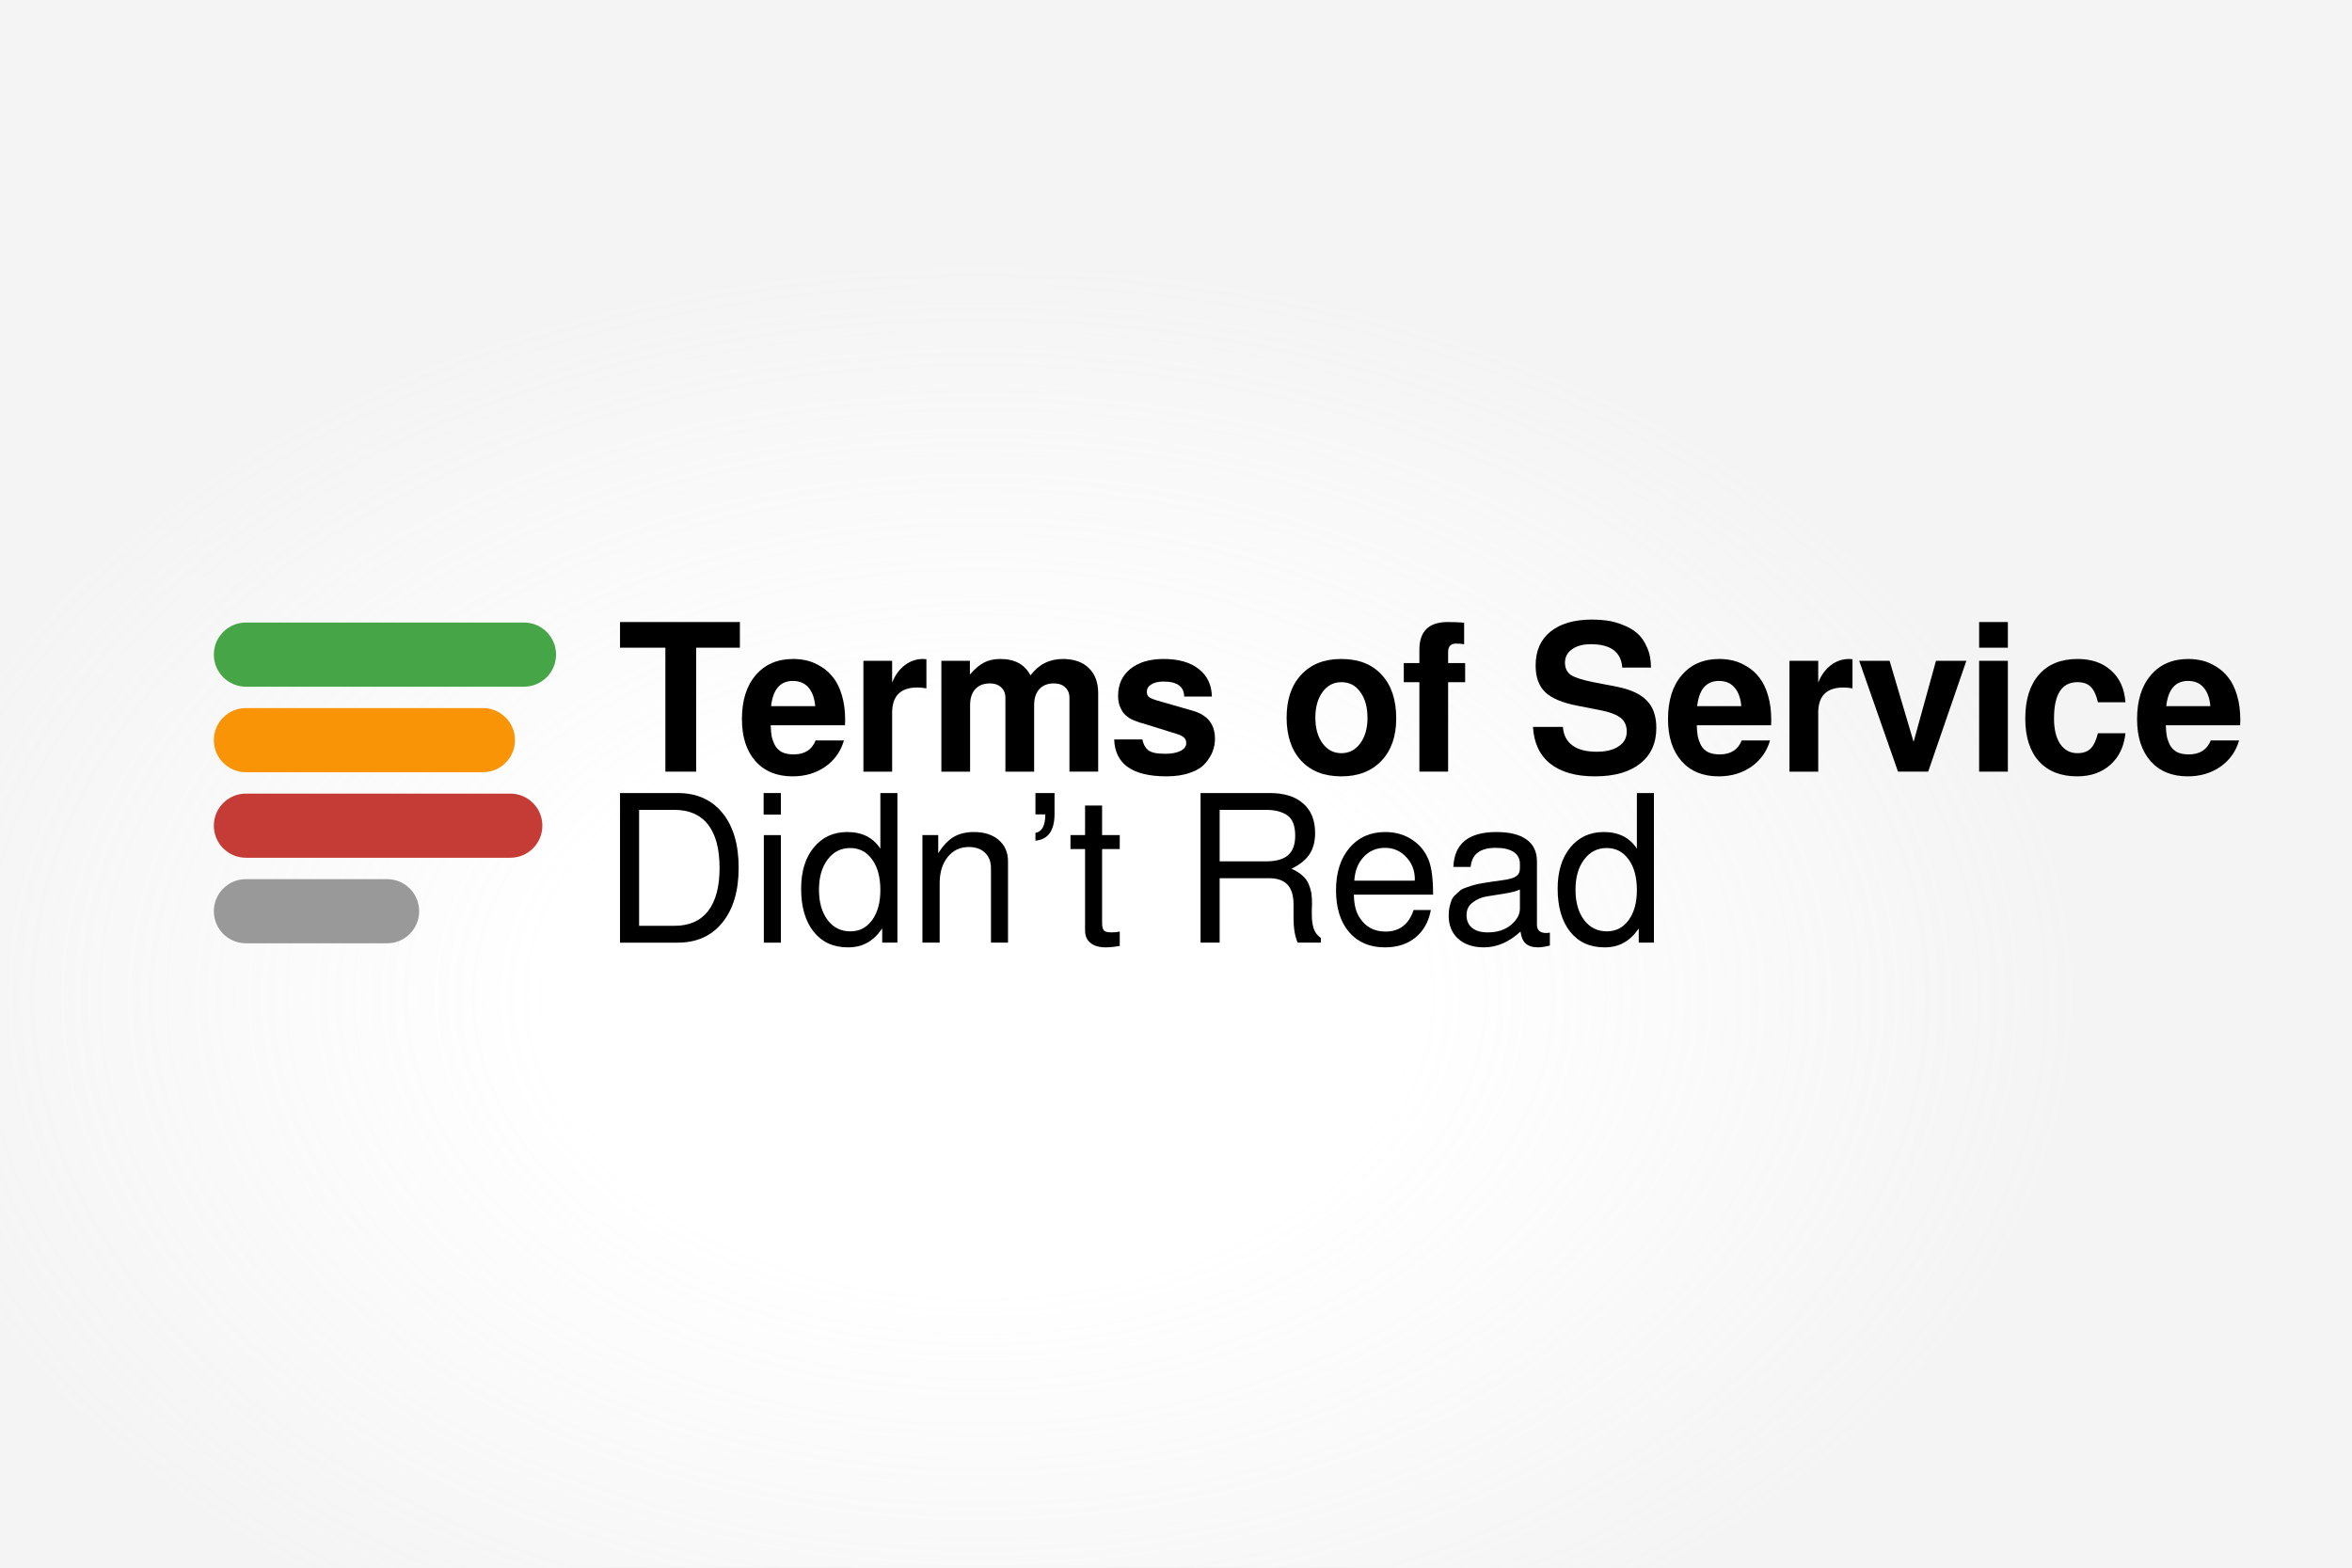
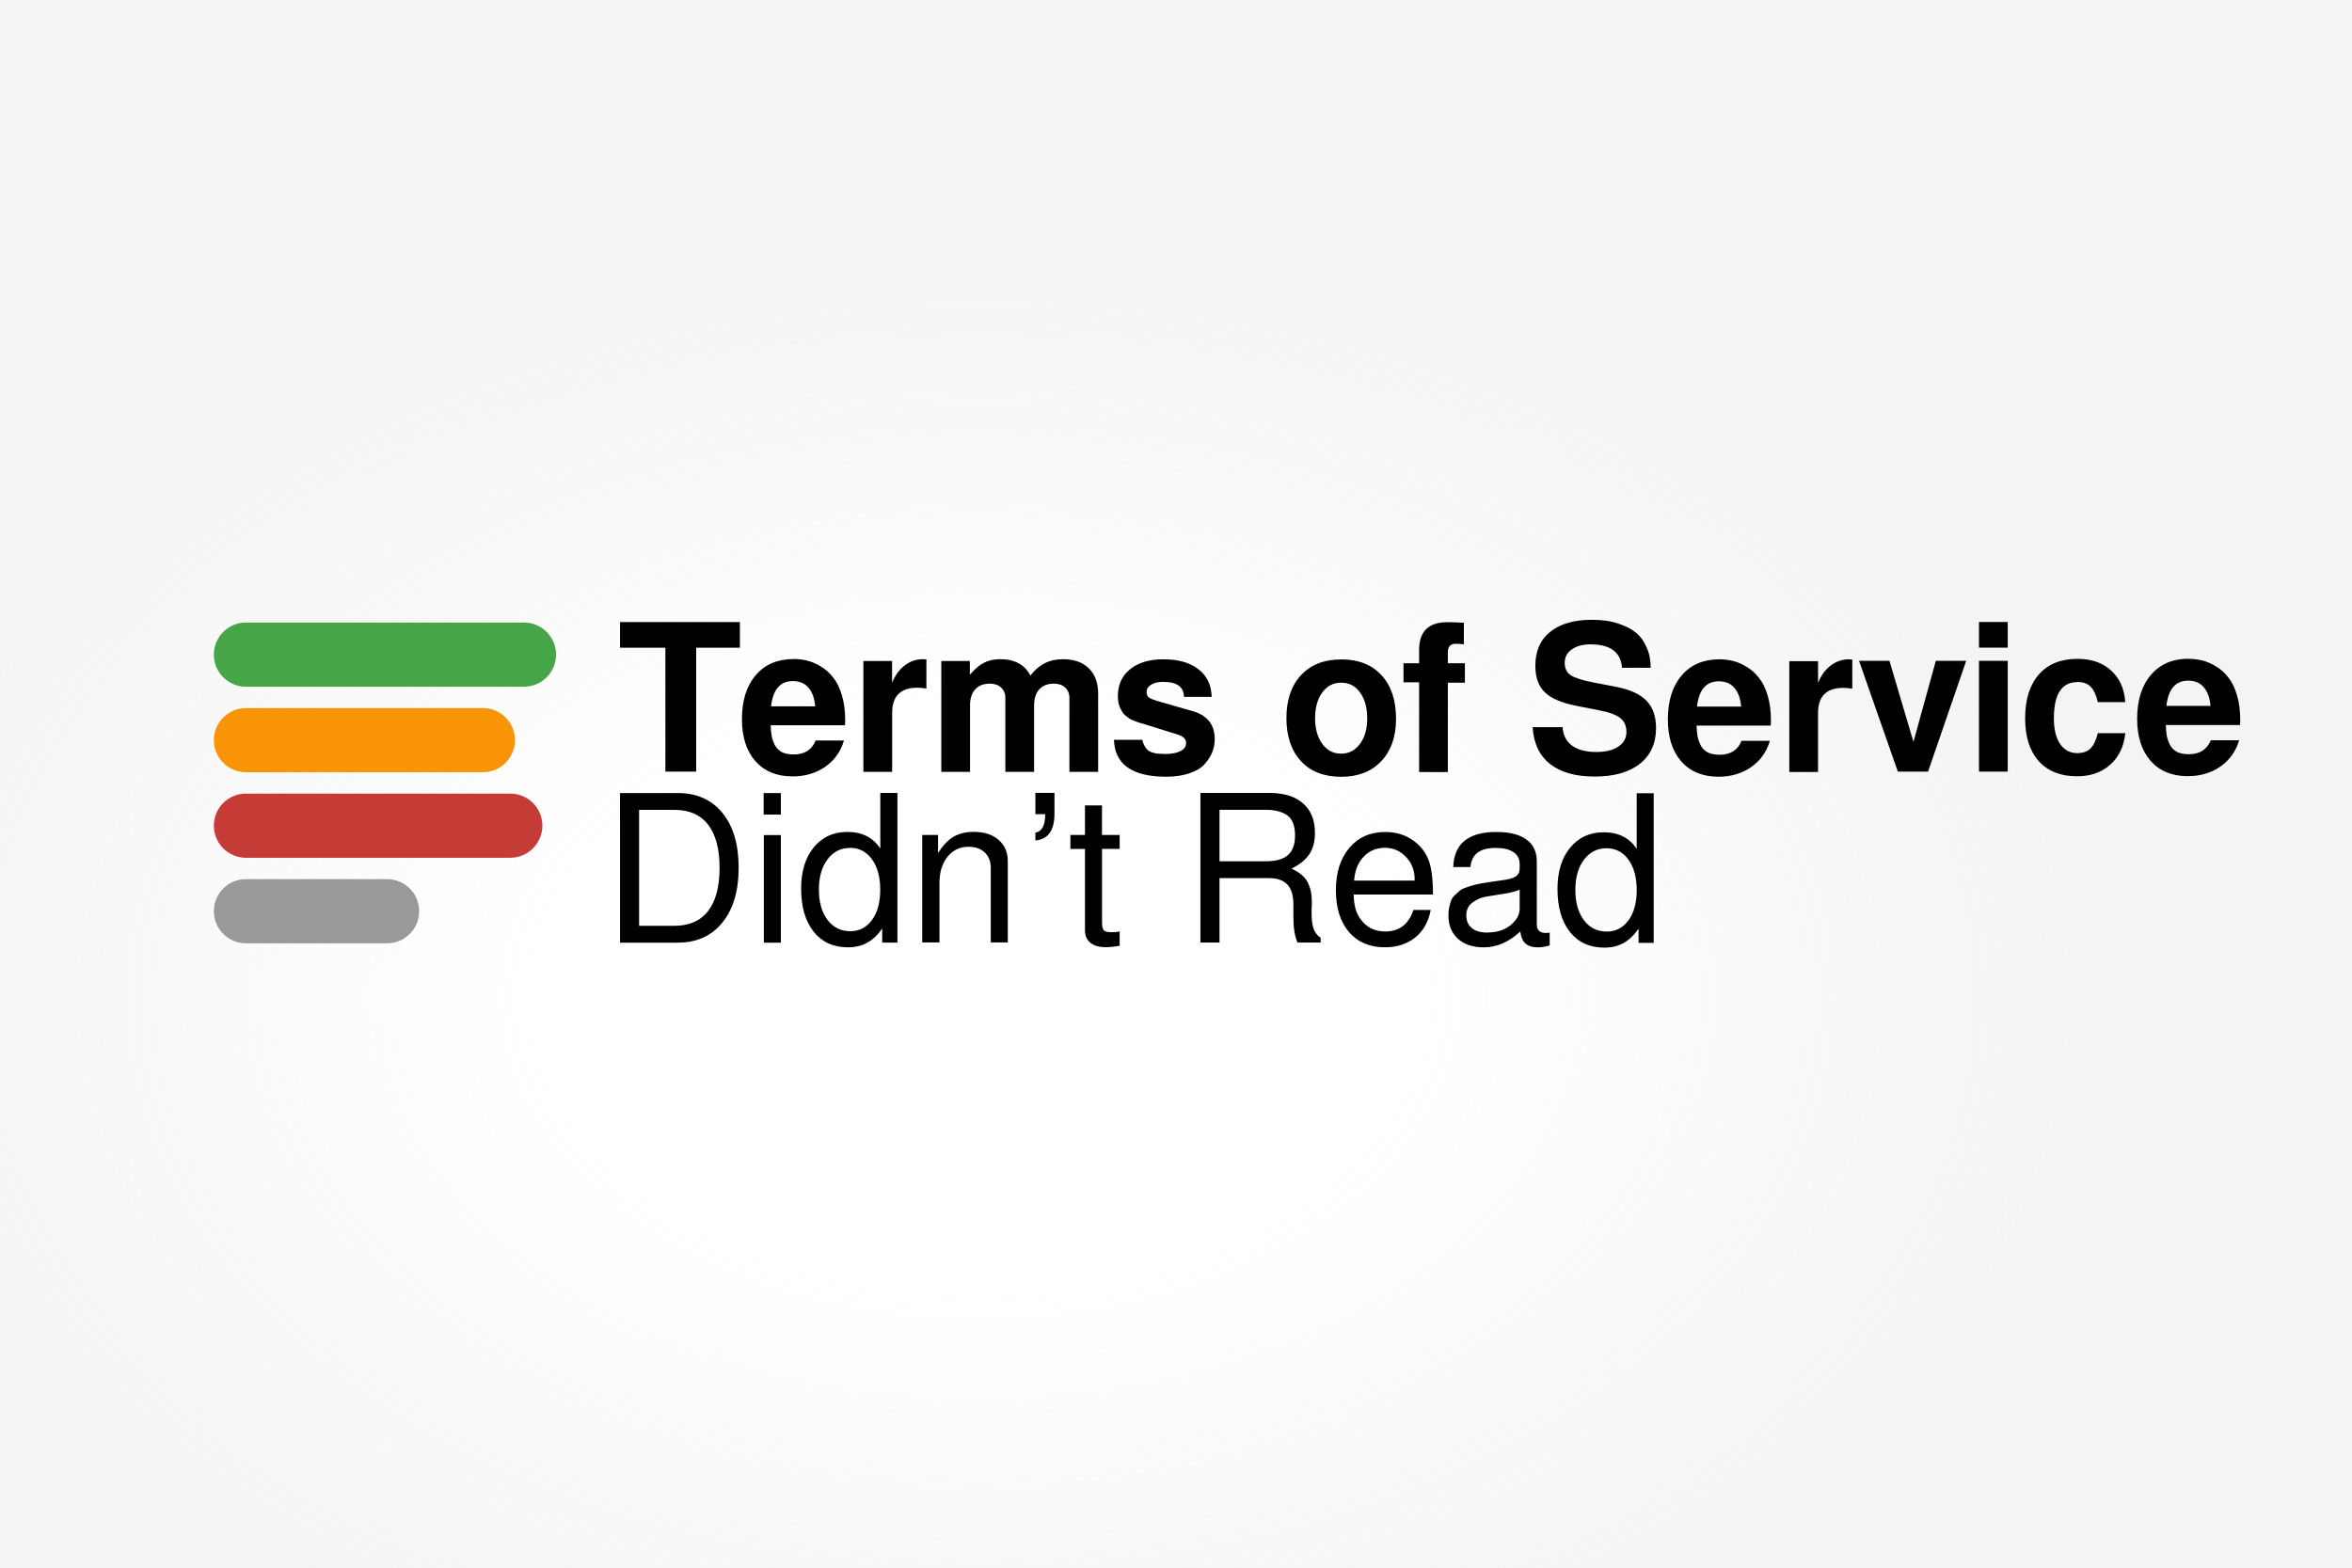
<svg xmlns="http://www.w3.org/2000/svg" xmlns:xlink="http://www.w3.org/1999/xlink" width="600" height="400">
  <defs>
    <radialGradient xlink:href="#a" cx="198.1" cy="329.221" fx="198.1" fy="329.221" r="198.1" gradientTransform="matrix(1 0 0 .379 0 204.579)" gradientUnits="userSpaceOnUse" spreadMethod="pad" />
    <linearGradient id="a">
      <stop offset="0" stop-color="#c8c8c8" stop-opacity="0" />
      <stop offset=".367" stop-color="#c8c8c8" stop-opacity="0" />
      <stop offset=".934" stop-color="#c8c8c8" stop-opacity=".196" />
      <stop offset="1" stop-color="#c8c8c8" stop-opacity=".196" />
    </linearGradient>
    <linearGradient id="b">
      <stop offset="0" stop-color="#c8c8c8" stop-opacity="0" />
      <stop offset=".367" stop-color="#c8c8c8" stop-opacity="0" />
      <stop offset=".934" stop-color="#c8c8c8" stop-opacity=".196" />
      <stop offset="1" stop-color="#c8c8c8" stop-opacity=".196" />
    </linearGradient>
    <radialGradient xlink:href="#b" id="c" gradientUnits="userSpaceOnUse" gradientTransform="matrix(1.514 0 0 1.01 -50 -78.158)" spreadMethod="pad" cx="198.1" cy="329.221" fx="198.1" fy="329.221" r="198.1" />
  </defs>
-   <g>
-     <path fill="#fff" d="M0 0h600v400H0z" />
-     <path fill="url(#c)" d="M0 0h600v400H0z" />
-     <g transform="matrix(.682 0 0 .682 20.455 1.831)">
-       <rect width="128" height="24" x="50" y="230.221" rx="12" ry="12" fill="#46a546" />
-       <rect ry="12" rx="12" y="262.221" x="50" height="24" width="112.64" fill="#f89406" />
-       <rect width="122.88" height="24" x="50" y="294.221" rx="12" ry="12" fill="#c43c35" />
-       <rect ry="12" rx="12" y="326.221" x="50" height="24" width="76.8" fill="#999" />
-     </g>
-     <g style="line-height:90%" font-size="19.202" letter-spacing="0" word-spacing="0" font-family="FreeSans">
-       <path style="line-height:90%;-inkscape-font-specification:FreeSans Bold" d="M158.168 240.52v-38.174h14.714c4.853 0 8.658 1.693 11.416 5.08 2.757 3.385 4.136 8.046 4.136 13.98 0 5.935-1.396 10.613-4.19 14.034-2.757 3.386-6.544 5.08-11.362 5.08h-14.714m4.87-4.295h9.006c3.77 0 6.633-1.256 8.588-3.77 1.955-2.513 2.932-6.18 2.932-10.996 0-4.854-.977-8.537-2.932-11.05-1.955-2.514-4.817-3.77-8.588-3.77h-9.006v29.585" font-weight="bold" />
-       <path style="line-height:90%;-inkscape-font-specification:FreeSans" d="M199.203 213.08v27.44h-4.346v-27.44h4.346m0-10.734v5.498h-4.398v-5.498h4.398" />
-       <path style="line-height:90%;-inkscape-font-specification:FreeSans" d="M228.928 202.346v38.173h-3.875v-3.614c-1.187 1.71-2.478 2.933-3.875 3.666-1.36.768-2.984 1.152-4.87 1.152-3.7 0-6.615-1.327-8.744-3.98-2.13-2.688-3.195-6.354-3.195-10.996 0-4.364 1.064-7.855 3.194-10.473 2.164-2.653 5.027-3.98 8.587-3.98 3.772 0 6.582 1.414 8.432 4.242v-14.19h4.346m-12.044 14.032c-2.373 0-4.293.977-5.76 2.932-1.466 1.955-2.2 4.52-2.2 7.697 0 3.21.734 5.794 2.2 7.75 1.467 1.92 3.404 2.88 5.813 2.88 2.304 0 4.154-.96 5.55-2.88 1.397-1.92 2.095-4.47 2.095-7.646 0-3.28-.698-5.882-2.095-7.802-1.396-1.955-3.264-2.933-5.603-2.933" />
-       <path style="line-height:90%;-inkscape-font-specification:FreeSans" d="M235.31 213.08h4.032v4.608c1.222-1.92 2.53-3.298 3.928-4.136 1.43-.838 3.16-1.257 5.184-1.257 2.653 0 4.765.68 6.336 2.042 1.57 1.362 2.356 3.177 2.356 5.446v20.736H252.8v-19.01c0-1.64-.506-2.95-1.52-3.926-1.01-.978-2.39-1.466-4.135-1.466-2.235 0-4.033.855-5.394 2.565-1.36 1.676-2.04 3.91-2.04 6.703v15.133h-4.4v-27.44" />
-       <path style="line-height:90%;-inkscape-font-specification:FreeSans" d="M264.144 202.346h4.87v5.29c0 4.292-1.623 6.58-4.87 6.858v-1.99c1.676-.28 2.514-1.85 2.514-4.712h-2.514v-5.446" />
-       <path style="line-height:90%;-inkscape-font-specification:FreeSans" d="M285.65 213.08v3.56h-4.503v18.8c0 .977.157 1.64.47 1.99.35.314.996.47 1.94.47.87 0 1.57-.07 2.093-.208v3.665c-1.36.245-2.548.367-3.56.367-1.71 0-3.02-.384-3.928-1.152-.907-.733-1.36-1.798-1.36-3.194V216.64h-3.72v-3.56h3.72v-7.54h4.345v7.54h4.503" />
-       <path style="line-height:90%;-inkscape-font-specification:FreeSans" d="M329.463 221.668c1.117.49 2.042 1.065 2.775 1.728.768.664 1.31 1.414 1.623 2.252.35.838.577 1.623.682 2.356.105.733.157 1.606.157 2.618 0 .315-.017.768-.053 1.362v1.31c0 1.43.157 2.635.47 3.612.315.978.926 1.78 1.834 2.41v1.203h-5.916c-.698-1.606-1.048-3.684-1.048-6.232v-3.404c0-2.34-.506-4.05-1.518-5.13-1.013-1.118-2.6-1.677-4.765-1.677h-12.568v16.442h-4.87v-38.174h17.595c3.735 0 6.598.89 8.588 2.67 2.024 1.746 3.037 4.26 3.037 7.54 0 2.165-.472 3.963-1.414 5.394-.942 1.432-2.478 2.67-4.607 3.718m.942-8.43c0-2.514-.663-4.242-1.99-5.185-1.326-.942-3.16-1.413-5.498-1.413h-11.782v13.143h11.782c2.584 0 4.47-.524 5.656-1.57 1.22-1.048 1.832-2.706 1.832-4.975" />
-       <path style="line-height:90%;-inkscape-font-specification:FreeSans" d="M365.588 228.266h-20.212c.035 2.514.523 4.47 1.466 5.865 1.5 2.375 3.7 3.562 6.598 3.562 3.56 0 5.952-1.833 7.174-5.5h4.398c-.558 3.004-1.867 5.343-3.927 7.018-2.06 1.676-4.66 2.514-7.802 2.514-3.84 0-6.877-1.292-9.112-3.875-2.233-2.62-3.35-6.18-3.35-10.684 0-4.503 1.135-8.1 3.404-10.787 2.304-2.724 5.358-4.085 9.164-4.085 2.583 0 4.852.646 6.807 1.937 1.99 1.292 3.42 3.055 4.294 5.29.732 1.92 1.098 4.834 1.098 8.744m-20.107-3.56h15.396c.035-.07.052-.175.052-.315 0-2.268-.733-4.17-2.2-5.707-1.465-1.57-3.263-2.356-5.393-2.356-2.2 0-4.014.768-5.446 2.304-1.432 1.502-2.235 3.527-2.41 6.075" />
-       <path style="line-height:90%;-inkscape-font-specification:FreeSans" d="M370.766 221.197c.21-5.935 3.875-8.902 10.996-8.902 3.387 0 5.953.646 7.698 1.937 1.745 1.257 2.618 3.107 2.618 5.55v16.13c0 1.43.786 2.146 2.357 2.146.314 0 .628-.035.942-.105v3.3c-1.222.314-2.217.47-2.985.47-1.396 0-2.46-.33-3.194-.994-.698-.63-1.134-1.642-1.31-3.038-2.93 2.688-6.038 4.032-9.32 4.032-2.758 0-4.957-.733-6.598-2.2-1.605-1.466-2.408-3.438-2.408-5.917 0-.803.07-1.536.21-2.2.174-.662.348-1.238.523-1.727.21-.524.558-.995 1.047-1.414.49-.454.89-.82 1.204-1.1.35-.28.908-.54 1.676-.785.803-.278 1.414-.47 1.833-.575.42-.14 1.152-.297 2.2-.47 1.046-.176 1.814-.298 2.303-.368.49-.07 1.362-.192 2.618-.366 1.71-.21 2.898-.54 3.56-.994.664-.454.996-1.135.996-2.043v-1.152c0-1.325-.54-2.337-1.623-3.036-1.05-.698-2.55-1.047-4.505-1.047-2.024 0-3.56.402-4.608 1.204-1.047.77-1.658 1.99-1.832 3.667h-4.4m8.746 16.704c2.41 0 4.382-.627 5.918-1.884 1.536-1.292 2.304-2.67 2.304-4.137v-4.923c-.873.42-2.2.768-3.98 1.047-1.745.28-3.264.524-4.555.733-1.292.21-2.462.716-3.51 1.52-1.046.767-1.57 1.85-1.57 3.246s.472 2.478 1.414 3.246c.944.767 2.27 1.15 3.98 1.15" />
-       <path style="line-height:90%;-inkscape-font-specification:FreeSans" d="M421.92 202.346v38.173h-3.876v-3.614c-1.187 1.71-2.478 2.933-3.875 3.666-1.362.768-2.985 1.152-4.87 1.152-3.7 0-6.616-1.327-8.745-3.98-2.13-2.688-3.195-6.354-3.195-10.996 0-4.364 1.065-7.855 3.195-10.473 2.164-2.653 5.027-3.98 8.587-3.98 3.77 0 6.58 1.414 8.43 4.242v-14.19h4.347m-12.044 14.032c-2.374 0-4.294.977-5.76 2.932-1.467 1.955-2.2 4.52-2.2 7.697 0 3.21.733 5.794 2.2 7.75 1.466 1.92 3.403 2.88 5.812 2.88 2.304 0 4.154-.96 5.55-2.88 1.397-1.92 2.095-4.47 2.095-7.646 0-3.28-.698-5.882-2.094-7.802-1.398-1.955-3.266-2.933-5.604-2.933" />
-     </g>
-     <g style="line-height:90%" font-size="19.202" letter-spacing="0" word-spacing="0" font-family="FreeSans" font-weight="bold">
-       <path style="line-height:90%;-inkscape-font-specification:FreeSans Bold" d="M177.594 165.26v31.627h-7.854V165.26h-11.572v-6.545h30.58v6.545h-11.154" />
-       <path style="line-height:90%;-inkscape-font-specification:FreeSans Bold" d="M202.36 168.14c1.22 0 2.407.14 3.56.42 1.15.278 2.32.784 3.508 1.517 1.22.733 2.27 1.676 3.14 2.828.91 1.117 1.642 2.618 2.2 4.503.56 1.85.838 3.98.838 6.388 0 .42-.017.838-.052 1.257H196.6c.034 1.082.12 2.025.26 2.828.175.77.454 1.537.838 2.305.42.733 1.013 1.31 1.78 1.727.804.384 1.8.576 2.985.576 2.793 0 4.66-1.186 5.603-3.56h7.226c-.803 2.793-2.39 5.027-4.765 6.702-2.373 1.64-5.15 2.46-8.325 2.46-4.015 0-7.174-1.29-9.478-3.874-2.304-2.618-3.456-6.196-3.456-10.734 0-4.747 1.17-8.483 3.508-11.206 2.34-2.757 5.533-4.136 9.583-4.136m5.602 12.043c-.175-2.06-.75-3.648-1.728-4.765-.943-1.117-2.27-1.675-3.98-1.675-3.212 0-5.062 2.147-5.55 6.44h11.258" />
-       <path style="line-height:90%;-inkscape-font-specification:FreeSans Bold" d="M220.255 168.61h7.33v5.552c.77-1.92 1.85-3.404 3.248-4.45 1.396-1.05 2.932-1.572 4.608-1.572.315 0 .61.016.89.052v7.436c-.872-.14-1.64-.21-2.303-.21-4.294 0-6.44 2.147-6.44 6.44v15.03h-7.332V168.61" />
-       <path style="line-height:90%;-inkscape-font-specification:FreeSans Bold" d="M240.143 168.61h7.28v3.51c1.22-1.432 2.407-2.444 3.56-3.038 1.186-.628 2.583-.942 4.188-.942 3.702 0 6.268 1.396 7.7 4.19 2.093-2.794 4.85-4.19 8.272-4.19 2.828 0 5.027.768 6.598 2.304 1.606 1.536 2.408 3.683 2.408 6.44v20.003h-7.33v-18.85c0-1.118-.367-2.008-1.1-2.67-.698-.664-1.658-.996-2.88-.996-1.57 0-2.81.49-3.718 1.467-.872.978-1.31 2.34-1.31 4.084v16.967h-7.33v-18.85c0-1.118-.366-2.008-1.1-2.67-.697-.664-1.657-.996-2.88-.996-1.57 0-2.81.49-3.717 1.467-.873.978-1.31 2.34-1.31 4.084v16.967h-7.33V168.61" />
-       <path style="line-height:90%;-inkscape-font-specification:FreeSans Bold" d="M291.41 188.666c.243 1.187.732 2.095 1.465 2.723.768.627 2.2.94 4.294.94 1.71 0 3.036-.243 3.978-.732.978-.488 1.467-1.17 1.467-2.042 0-.558-.192-1.012-.576-1.36-.35-.35-.98-.665-1.886-.944l-8.745-2.723c-.036 0-.245-.053-.63-.158-.383-.14-.663-.244-.837-.314-.14-.07-.42-.174-.838-.314-.42-.175-.75-.35-.995-.524-.21-.174-.49-.384-.838-.628-.35-.28-.628-.576-.838-.89-.174-.314-.366-.664-.576-1.048-.21-.418-.366-.89-.47-1.413-.106-.523-.158-1.08-.158-1.675 0-2.897 1.03-5.184 3.09-6.86 2.094-1.71 4.94-2.565 8.535-2.565 3.805 0 6.79.855 8.954 2.566 2.163 1.675 3.28 4.014 3.35 7.016h-7.07c-.034-2.548-1.797-3.822-5.288-3.822-1.29 0-2.32.244-3.09.733-.767.454-1.15 1.082-1.15 1.885 0 .558.173.995.523 1.31.35.278 1.03.575 2.042.89l9.268 2.67c3.7 1.082 5.55 3.456 5.55 7.12 0 1.083-.192 2.148-.576 3.195-.385 1.012-1.013 2.025-1.886 3.037-.838 1.012-2.112 1.815-3.822 2.41-1.71.627-3.735.94-6.074.94-8.692 0-13.143-3.14-13.353-9.424h7.174" />
-       <path style="line-height:90%;-inkscape-font-specification:FreeSans Bold" d="M342.148 168.14c4.433 0 7.87 1.344 10.315 4.032 2.48 2.653 3.718 6.37 3.718 11.153 0 4.538-1.256 8.134-3.77 10.787-2.513 2.653-5.916 3.98-10.21 3.98-4.364 0-7.785-1.327-10.263-3.98-2.48-2.688-3.718-6.354-3.718-10.996 0-4.643 1.238-8.29 3.717-10.944 2.478-2.688 5.882-4.032 10.21-4.032m.053 5.917c-1.99 0-3.596.838-4.817 2.513-1.222 1.676-1.833 3.858-1.833 6.546s.61 4.87 1.833 6.545c1.22 1.676 2.827 2.514 4.817 2.514 1.955 0 3.543-.82 4.765-2.46 1.257-1.676 1.885-3.84 1.885-6.494 0-2.792-.61-5.01-1.833-6.65-1.187-1.675-2.792-2.513-4.817-2.513" />
-       <path style="line-height:90%;-inkscape-font-specification:FreeSans Bold" d="M373.764 169.187v4.87h-4.346v22.83h-7.33v-22.83h-3.98v-4.87h3.98v-3.404c0-4.712 2.408-7.068 7.225-7.068 1.43 0 2.828.052 4.19.157v5.498c-.63-.105-1.327-.157-2.095-.157-1.327 0-1.99.733-1.99 2.2v2.774h4.346" />
-       <path style="line-height:90%;-inkscape-font-specification:FreeSans Bold" d="M421.17 170.34h-7.33c-.28-3.98-2.95-5.97-8.013-5.97-2.024 0-3.63.436-4.817 1.31-1.187.837-1.78 1.97-1.78 3.402 0 1.397.506 2.444 1.518 3.142 1.012.663 2.915 1.274 5.708 1.833l5.97 1.152c3.525.697 6.09 1.884 7.696 3.56 1.606 1.64 2.41 3.962 2.41 6.964 0 3.875-1.38 6.912-4.138 9.11-2.757 2.165-6.597 3.247-11.52 3.247-4.887 0-8.692-1.08-11.415-3.245-2.69-2.165-4.155-5.29-4.4-9.373h7.646c.14 2.06.942 3.63 2.41 4.713 1.465 1.082 3.524 1.623 6.177 1.623 2.374 0 4.242-.454 5.603-1.362 1.397-.907 2.095-2.164 2.095-3.77 0-1.536-.54-2.723-1.622-3.56-1.083-.838-2.933-1.502-5.55-1.99l-5.342-1.047c-3.875-.735-6.633-1.887-8.273-3.457-1.64-1.57-2.46-3.84-2.46-6.808 0-3.735 1.255-6.615 3.77-8.64 2.547-2.06 6.108-3.09 10.68-3.09 1.327 0 2.6.088 3.823.263 1.257.174 2.583.54 3.98 1.1 1.396.523 2.6 1.22 3.613 2.094 1.01.838 1.85 2.025 2.512 3.56.698 1.502 1.048 3.247 1.048 5.237" />
-       <path style="line-height:90%;-inkscape-font-specification:FreeSans Bold" d="M438.605 168.14c1.22 0 2.408.14 3.56.42 1.152.278 2.322.784 3.51 1.517 1.22.733 2.268 1.676 3.14 2.828.908 1.117 1.64 2.618 2.2 4.503.558 1.85.837 3.98.837 6.388 0 .42-.016.838-.052 1.257h-18.955c.035 1.082.122 2.025.262 2.828.174.77.453 1.537.837 2.305.42.733 1.013 1.31 1.78 1.727.804.384 1.8.576 2.985.576 2.792 0 4.66-1.186 5.602-3.56h7.226c-.803 2.793-2.39 5.027-4.765 6.702-2.374 1.64-5.15 2.46-8.325 2.46-4.015 0-7.174-1.29-9.478-3.874-2.304-2.618-3.456-6.196-3.456-10.734 0-4.747 1.17-8.483 3.508-11.206 2.34-2.757 5.533-4.136 9.583-4.136m5.603 12.043c-.175-2.06-.75-3.648-1.728-4.765-.943-1.117-2.27-1.675-3.98-1.675-3.212 0-5.062 2.147-5.55 6.44h11.258" />
-       <path style="line-height:90%;-inkscape-font-specification:FreeSans Bold" d="M456.5 168.61h7.332v5.552c.768-1.92 1.85-3.404 3.247-4.45 1.395-1.05 2.93-1.572 4.607-1.572.314 0 .61.016.89.052v7.436c-.873-.14-1.64-.21-2.304-.21-4.294 0-6.44 2.147-6.44 6.44v15.03H456.5V168.61" />
-       <path style="line-height:90%;-inkscape-font-specification:FreeSans Bold" d="M491.88 196.887h-7.696l-9.897-28.276h7.75l6.127 20.684 5.707-20.683h7.75l-9.74 28.277" />
-       <path style="line-height:90%;-inkscape-font-specification:FreeSans Bold" d="M512.21 168.61v28.277h-7.33V168.61h7.33m0-9.895v6.545h-7.33v-6.545h7.33" />
-       <path style="line-height:90%;-inkscape-font-specification:FreeSans Bold" d="M529.952 174.057c-3.98 0-5.97 3.09-5.97 9.268 0 2.758.525 4.922 1.572 6.493 1.082 1.57 2.548 2.356 4.398 2.356 1.432 0 2.55-.384 3.352-1.152.802-.803 1.43-2.112 1.885-3.927h7.015c-.35 3.386-1.64 6.074-3.875 8.064-2.2 1.954-5.01 2.93-8.43 2.93-4.19 0-7.453-1.29-9.792-3.874-2.304-2.583-3.456-6.213-3.456-10.89 0-4.818 1.17-8.554 3.51-11.207 2.337-2.654 5.62-3.98 9.843-3.98 3.525 0 6.37.977 8.535 2.932 2.2 1.955 3.42 4.66 3.665 8.116h-7.016c-.42-1.85-1.03-3.16-1.834-3.927-.768-.802-1.903-1.203-3.404-1.203" />
-       <path style="line-height:90%;-inkscape-font-specification:FreeSans Bold" d="M558.262 168.14c1.222 0 2.408.14 3.56.42 1.152.278 2.322.784 3.51 1.517 1.22.733 2.268 1.676 3.14 2.828.908 1.117 1.64 2.618 2.2 4.503.558 1.85.838 3.98.838 6.388 0 .42-.017.838-.053 1.257h-18.955c.035 1.082.122 2.025.262 2.828.174.77.453 1.537.837 2.305.42.733 1.014 1.31 1.782 1.727.803.384 1.798.576 2.984.576 2.793 0 4.66-1.186 5.603-3.56h7.225c-.803 2.793-2.39 5.027-4.765 6.702-2.373 1.64-5.15 2.46-8.325 2.46-4.015 0-7.174-1.29-9.478-3.874-2.304-2.618-3.456-6.196-3.456-10.734 0-4.747 1.17-8.483 3.51-11.206 2.338-2.757 5.532-4.136 9.582-4.136m5.603 12.043c-.175-2.06-.75-3.648-1.728-4.765-.943-1.117-2.27-1.675-3.98-1.675-3.212 0-5.062 2.147-5.55 6.44h11.258" />
-     </g>
+   <path fill="#fff" d="M0 0h600v400H0z" />
+   <path fill="url(#c)" d="M0 0h600v400H0z" />
+   <g transform="matrix(.682 0 0 .682 20.455 1.831)">
+     <rect width="128" height="24" x="50" y="230.221" rx="12" ry="12" fill="#46a546" />
+     <rect ry="12" rx="12" y="262.221" x="50" height="24" width="112.64" fill="#f89406" />
+     <rect width="122.88" height="24" x="50" y="294.221" rx="12" ry="12" fill="#c43c35" />
+     <rect ry="12" rx="12" y="326.221" x="50" height="24" width="76.8" fill="#999" />
  </g>
+   <g style="line-height:90%" font-size="19.202" letter-spacing="0" word-spacing="0" font-family="FreeSans">
+     <path style="line-height:90%;-inkscape-font-specification:FreeSans Bold" d="M158.168 240.52v-38.174h14.714c4.853 0 8.658 1.693 11.416 5.08 2.757 3.385 4.136 8.046 4.136 13.98 0 5.935-1.396 10.613-4.19 14.034-2.757 3.386-6.544 5.08-11.362 5.08h-14.714m4.87-4.295h9.006c3.77 0 6.633-1.256 8.588-3.77 1.955-2.513 2.932-6.18 2.932-10.996 0-4.86-.977-8.54-2.932-11.05-1.955-2.52-4.817-3.77-8.588-3.77h-9.006v29.58" font-weight="bold" />
+     <path style="line-height:90%;-inkscape-font-specification:FreeSans" d="M199.203 213.08v27.44h-4.346v-27.44h4.346m0-10.734v5.498h-4.398v-5.498h4.398m29.725 0v38.173h-3.875v-3.62c-1.187 1.71-2.478 2.93-3.875 3.66-1.36.77-2.984 1.15-4.87 1.15-3.7 0-6.615-1.33-8.744-3.98-2.13-2.69-3.195-6.36-3.195-11 0-4.37 1.06-7.86 3.19-10.48 2.16-2.66 5.02-3.98 8.58-3.98 3.77 0 6.58 1.41 8.43 4.24v-14.19h4.34m-12.05 14.03c-2.38 0-4.3.97-5.76 2.93-1.47 1.95-2.2 4.52-2.2 7.69 0 3.21.73 5.79 2.2 7.75 1.46 1.92 3.4 2.88 5.81 2.88 2.3 0 4.15-.96 5.55-2.88 1.39-1.92 2.09-4.47 2.09-7.65 0-3.28-.7-5.88-2.1-7.8-1.4-1.96-3.27-2.94-5.61-2.94m18.43-3.29h4.03v4.61c1.22-1.92 2.53-3.3 3.93-4.14 1.43-.84 3.16-1.26 5.18-1.26 2.65 0 4.76.68 6.33 2.04 1.57 1.36 2.35 3.17 2.35 5.44v20.74h-4.34v-19.01c0-1.64-.51-2.95-1.52-3.93s-2.39-1.47-4.13-1.47c-2.24 0-4.03.85-5.4 2.56-1.36 1.68-2.04 3.91-2.04 6.71v15.14h-4.4v-27.44m28.84-10.73h4.9v5.29c0 4.29-1.62 6.58-4.87 6.85v-1.99c1.68-.28 2.51-1.85 2.51-4.71h-2.51v-5.44m21.5 10.74v3.56h-4.5v18.8c0 .97.15 1.64.47 1.99.35.31.99.47 1.94.47.87 0 1.57-.07 2.09-.21v3.66c-1.36.25-2.55.37-3.56.37-1.71 0-3.02-.39-3.93-1.15-.91-.74-1.36-1.8-1.36-3.2V216.6h-3.72v-3.56h3.72v-7.54h4.34v7.54h4.5m43.81 8.59c1.11.49 2.04 1.067 2.77 1.73.76.67 1.31 1.42 1.62 2.26.35.84.58 1.624.68 2.357.1.73.16 1.605.16 2.617 0 .32-.02.77-.06 1.36v1.31c0 1.43.16 2.637.47 3.61.31.98.93 1.78 1.83 2.41v1.207H331c-.696-1.61-1.046-3.69-1.046-6.24v-3.4c0-2.34-.51-4.05-1.52-5.13-1.016-1.11-2.6-1.67-4.768-1.67H311.1v16.44h-4.87v-38.17h17.595c3.73 0 6.6.89 8.59 2.67 2.02 1.75 3.03 4.26 3.03 7.54 0 2.17-.47 3.97-1.414 5.4-.94 1.43-2.48 2.67-4.6 3.72m.94-8.43c0-2.51-.66-4.24-1.99-5.19-1.33-.94-3.16-1.41-5.5-1.41H311.1v13.14h11.78c2.582 0 4.47-.52 5.654-1.57 1.22-1.05 1.83-2.71 1.83-4.98m35.18 15.03h-20.21c.035 2.51.52 4.47 1.466 5.86 1.5 2.38 3.7 3.57 6.596 3.57 3.56 0 5.956-1.84 7.18-5.5h4.4c-.558 3-1.867 5.34-3.927 7.01-2.06 1.68-4.66 2.52-7.8 2.52-3.84 0-6.87-1.29-9.11-3.87-2.23-2.62-3.35-6.18-3.35-10.68s1.14-8.1 3.41-10.79c2.3-2.72 5.36-4.08 9.16-4.08 2.58 0 4.85.64 6.81 1.94 1.99 1.29 3.42 3.05 4.29 5.29.73 1.92 1.09 4.83 1.09 8.74m-20.11-3.56h15.4c.03-.07.05-.17.05-.31 0-2.27-.73-4.17-2.2-5.71-1.47-1.57-3.26-2.35-5.39-2.35-2.2 0-4.02.77-5.45 2.3-1.43 1.51-2.23 3.53-2.41 6.08m25.29-3.52c.21-5.94 3.88-8.9 11-8.9 3.38 0 5.95.65 7.69 1.94 1.74 1.26 2.62 3.11 2.62 5.55v16.13c0 1.43.78 2.15 2.35 2.15.31 0 .63-.03.94-.1v3.3c-1.22.32-2.22.47-2.99.47-1.4 0-2.46-.33-3.2-.99-.7-.63-1.14-1.65-1.31-3.04-2.93 2.69-6.04 4.03-9.32 4.03-2.76 0-4.96-.73-6.6-2.2-1.61-1.47-2.41-3.44-2.41-5.92 0-.8.07-1.53.21-2.2.17-.66.34-1.23.52-1.72.21-.52.56-.99 1.05-1.41.49-.45.89-.82 1.21-1.1.35-.28.91-.54 1.68-.78.8-.28 1.41-.47 1.83-.57.42-.14 1.15-.29 2.2-.47 1.04-.17 1.81-.3 2.3-.37.49-.07 1.36-.2 2.62-.37 1.71-.21 2.9-.54 3.56-.99.66-.45.99-1.13.99-2.04v-1.15c0-1.32-.54-2.33-1.62-3.03-1.05-.7-2.55-1.05-4.5-1.05-2.03 0-3.56.4-4.61 1.21-1.05.77-1.66 1.99-1.83 3.67h-4.4m8.74 16.7c2.41 0 4.38-.63 5.92-1.88 1.53-1.29 2.3-2.67 2.3-4.14v-4.92c-.87.42-2.2.77-3.98 1.05l-4.55.74c-1.3.21-2.47.72-3.51 1.52-1.05.77-1.57 1.85-1.57 3.25s.47 2.48 1.41 3.25 2.27 1.15 3.98 1.15m42.41-35.55v38.18H418v-3.62c-1.19 1.71-2.48 2.93-3.875 3.67-1.36.77-2.99 1.16-4.87 1.16-3.7 0-6.62-1.33-8.75-3.98-2.13-2.69-3.19-6.36-3.19-11 0-4.37 1.06-7.86 3.19-10.47 2.17-2.66 5.03-3.98 8.59-3.98 3.77 0 6.58 1.41 8.43 4.24v-14.2h4.35m-12.04 14.03c-2.374 0-4.294.98-5.76 2.93-1.47 1.95-2.2 4.52-2.2 7.7 0 3.21.73 5.79 2.2 7.75 1.466 1.92 3.4 2.88 5.81 2.88 2.3 0 4.15-.96 5.55-2.88 1.396-1.92 2.094-4.47 2.094-7.65 0-3.28-.7-5.88-2.1-7.8-1.4-1.95-3.27-2.93-5.61-2.93" />
+   </g>
+   <path style="line-height:90%;-inkscape-font-specification:FreeSans Bold" d="M177.594 165.26v31.627h-7.854V165.26h-11.572v-6.545h30.58v6.545h-11.154m24.766 2.88c1.22 0 2.407.14 3.56.42 1.15.278 2.32.784 3.508 1.517 1.22.733 2.27 1.676 3.14 2.828.91 1.117 1.642 2.618 2.2 4.503.56 1.85.838 3.98.838 6.388 0 .42-.017.838-.052 1.257H196.6c.034 1.082.12 2.025.26 2.828.175.77.454 1.54.838 2.31.42.74 1.013 1.31 1.78 1.73.804.39 1.8.58 2.985.58 2.793 0 4.66-1.18 5.603-3.56h7.226c-.803 2.8-2.39 5.03-4.765 6.7-2.373 1.64-5.15 2.46-8.325 2.46-4.015 0-7.174-1.29-9.478-3.87-2.304-2.61-3.456-6.19-3.456-10.73 0-4.74 1.17-8.48 3.508-11.2 2.34-2.75 5.533-4.13 9.583-4.13m5.6 12.05c-.18-2.06-.75-3.65-1.73-4.77-.95-1.12-2.27-1.67-3.98-1.67-3.21 0-5.06 2.15-5.55 6.44h11.26m12.29-11.57h7.33v5.56c.77-1.92 1.85-3.4 3.25-4.45 1.39-1.05 2.93-1.57 4.61-1.57.31 0 .61.02.89.05v7.44c-.87-.14-1.64-.21-2.3-.21-4.3 0-6.44 2.15-6.44 6.44v15.03h-7.34v-28.28m19.88 0h7.28v3.51c1.22-1.43 2.4-2.44 3.56-3.04 1.18-.63 2.58-.94 4.19-.94 3.7 0 6.27 1.4 7.7 4.19 2.09-2.79 4.85-4.19 8.27-4.19 2.83 0 5.02.77 6.6 2.31 1.6 1.54 2.41 3.68 2.41 6.44v20h-7.33v-18.85c0-1.12-.37-2.01-1.1-2.67-.7-.66-1.66-.99-2.88-.99-1.57 0-2.81.49-3.72 1.47-.87.98-1.31 2.34-1.31 4.08v16.96h-7.33v-18.85c0-1.12-.37-2.01-1.1-2.67-.7-.66-1.66-.99-2.88-.99-1.57 0-2.81.49-3.72 1.47-.88.98-1.31 2.34-1.31 4.08v16.96h-7.33v-28.28m51.27 20.05c.24 1.19.73 2.1 1.46 2.73.77.63 2.2.94 4.29.94 1.71 0 3.03-.24 3.97-.73.97-.48 1.46-1.17 1.46-2.04 0-.55-.19-1.01-.58-1.36-.35-.35-.98-.66-1.89-.94l-8.75-2.72c-.04 0-.25-.05-.63-.16-.38-.14-.66-.24-.84-.31-.14-.07-.42-.17-.84-.31-.42-.17-.75-.35-1-.52-.21-.17-.49-.38-.84-.63-.35-.28-.63-.57-.84-.89l-.57-1.04c-.21-.42-.37-.89-.47-1.41-.11-.52-.16-1.08-.16-1.68 0-2.89 1.03-5.18 3.09-6.86 2.1-1.71 4.94-2.56 8.54-2.56 3.8 0 6.79.85 8.95 2.56 2.16 1.68 3.28 4.01 3.35 7.02h-7.07c-.04-2.55-1.8-3.82-5.29-3.82-1.29 0-2.32.24-3.09.73-.77.46-1.15 1.08-1.15 1.89 0 .56.17 1 .52 1.31.35.28 1.03.58 2.04.89l9.27 2.67c3.7 1.08 5.55 3.46 5.55 7.12 0 1.09-.19 2.15-.58 3.2-.38 1.02-1.01 2.03-1.88 3.04-.84 1.01-2.12 1.82-3.83 2.41-1.71.63-3.74.94-6.07.94-8.69 0-13.14-3.14-13.35-9.42h7.18m50.74-20.52c4.43 0 7.87 1.34 10.32 4.03 2.48 2.66 3.72 6.37 3.72 11.16 0 4.54-1.26 8.13-3.77 10.79s-5.92 3.98-10.21 3.98c-4.37 0-7.79-1.32-10.26-3.98-2.48-2.69-3.72-6.35-3.72-10.99s1.24-8.29 3.71-10.94c2.48-2.69 5.88-4.03 10.21-4.03m.05 5.92c-1.99 0-3.6.84-4.82 2.51-1.23 1.68-1.84 3.86-1.84 6.55s.61 4.87 1.84 6.55c1.22 1.68 2.82 2.51 4.81 2.51 1.96 0 3.55-.82 4.77-2.46 1.26-1.67 1.88-3.84 1.88-6.49 0-2.79-.61-5.01-1.83-6.65-1.18-1.68-2.79-2.51-4.81-2.51m31.56-4.87v4.87h-4.35V197h-7.33v-22.9h-3.98v-4.87h3.98v-3.41c0-4.71 2.41-7.07 7.23-7.07 1.43 0 2.83.053 4.19.16v5.494c-.63-.1-1.33-.15-2.1-.15-1.32 0-1.99.736-1.99 2.2v2.777h4.35m47.4 1.15h-7.33c-.28-3.98-2.95-5.97-8.01-5.97-2.03 0-3.63.44-4.82 1.31-1.19.84-1.78 1.97-1.78 3.41 0 1.4.5 2.45 1.51 3.14 1.01.67 2.92 1.28 5.71 1.84l5.97 1.15c3.52.7 6.09 1.88 7.7 3.56 1.6 1.64 2.41 3.96 2.41 6.96 0 3.88-1.38 6.92-4.14 9.11-2.76 2.17-6.6 3.25-11.52 3.25-4.89 0-8.69-1.08-11.42-3.24-2.69-2.16-4.16-5.29-4.4-9.37h7.64c.14 2.06.94 3.63 2.41 4.71 1.46 1.08 3.52 1.63 6.17 1.63 2.38 0 4.25-.45 5.61-1.36 1.4-.91 2.1-2.16 2.1-3.77 0-1.53-.54-2.72-1.62-3.56-1.08-.84-2.93-1.5-5.55-1.99l-5.34-1.05c-3.87-.73-6.63-1.89-8.27-3.46-1.64-1.57-2.46-3.84-2.46-6.81 0-3.73 1.25-6.61 3.77-8.64 2.54-2.06 6.11-3.09 10.68-3.09 1.32 0 2.6.09 3.82.27 1.26.18 2.59.54 3.98 1.1 1.4.52 2.6 1.22 3.62 2.1 1.01.84 1.85 2.03 2.51 3.56.7 1.5 1.05 3.25 1.05 5.24m17.43-2.19c1.22 0 2.41.14 3.56.42 1.15.28 2.32.78 3.51 1.52 1.22.74 2.27 1.68 3.14 2.83.91 1.12 1.64 2.62 2.2 4.5.56 1.85.83 3.98.83 6.39 0 .42-.02.84-.05 1.26H432.8c.04 1.08.124 2.03.264 2.83.17.77.45 1.54.834 2.3.42.73 1.017 1.31 1.78 1.73.808.38 1.8.58 2.99.58 2.79 0 4.66-1.19 5.6-3.56h7.224c-.805 2.79-2.39 5.03-4.767 6.7-2.37 1.64-5.15 2.46-8.32 2.46-4.01 0-7.17-1.29-9.48-3.87-2.3-2.62-3.45-6.2-3.45-10.74 0-4.75 1.17-8.49 3.51-11.21 2.34-2.75 5.535-4.13 9.585-4.13m5.6 12.05c-.18-2.06-.75-3.65-1.73-4.77-.946-1.12-2.27-1.67-3.98-1.67-3.215 0-5.065 2.15-5.55 6.44h11.26m12.29-11.58h7.33v5.55c.765-1.92 1.85-3.4 3.244-4.45 1.39-1.05 2.93-1.57 4.6-1.57.32 0 .61.02.89.05v7.44c-.87-.14-1.64-.21-2.3-.21-4.29 0-6.44 2.15-6.44 6.44v15.03h-7.33V168.6m35.38 28.278h-7.69l-9.9-28.278H482l6.125 20.69 5.71-20.68h7.75l-9.74 28.275m20.33-28.28v28.277h-7.33V168.6h7.33m0-9.894v6.544h-7.33v-6.545h7.33m17.743 15.34c-3.98 0-5.97 3.09-5.97 9.27 0 2.76.525 4.92 1.572 6.494 1.08 1.57 2.55 2.35 4.4 2.35 1.43 0 2.55-.39 3.35-1.15.81-.81 1.43-2.12 1.89-3.93h7.01c-.35 3.38-1.64 6.07-3.87 8.06-2.2 1.95-5.01 2.93-8.43 2.93-4.19 0-7.457-1.29-9.796-3.88-2.3-2.59-3.457-6.22-3.457-10.89 0-4.82 1.17-8.56 3.51-11.21 2.33-2.66 5.62-3.98 9.84-3.98 3.52 0 6.37.97 8.53 2.93 2.2 1.95 3.42 4.66 3.664 8.11h-7.01c-.42-1.85-1.03-3.16-1.83-3.93-.76-.81-1.9-1.21-3.4-1.21m28.32-5.91c1.22 0 2.41.14 3.56.42 1.15.28 2.32.78 3.51 1.52 1.22.73 2.27 1.67 3.14 2.82.91 1.12 1.64 2.62 2.2 4.5.56 1.85.84 3.98.84 6.38 0 .42-.02.84-.06 1.26H552.5c.036 1.08.123 2.03.263 2.83.174.77.453 1.54.837 2.31.42.73 1.016 1.31 1.784 1.73.803.38 1.798.57 2.984.57 2.793 0 4.66-1.19 5.603-3.56h7.23c-.8 2.79-2.39 5.02-4.76 6.7-2.37 1.64-5.15 2.46-8.32 2.46-4.01 0-7.17-1.29-9.48-3.88-2.3-2.62-3.45-6.2-3.45-10.74 0-4.75 1.17-8.48 3.51-11.21 2.34-2.75 5.54-4.13 9.59-4.13m5.61 12.04c-.17-2.06-.75-3.65-1.72-4.77-.94-1.12-2.27-1.68-3.98-1.68-3.21 0-5.06 2.15-5.55 6.44h11.25" font-size="19.202" letter-spacing="0" word-spacing="0" font-family="FreeSans" font-weight="bold" />
</svg>
